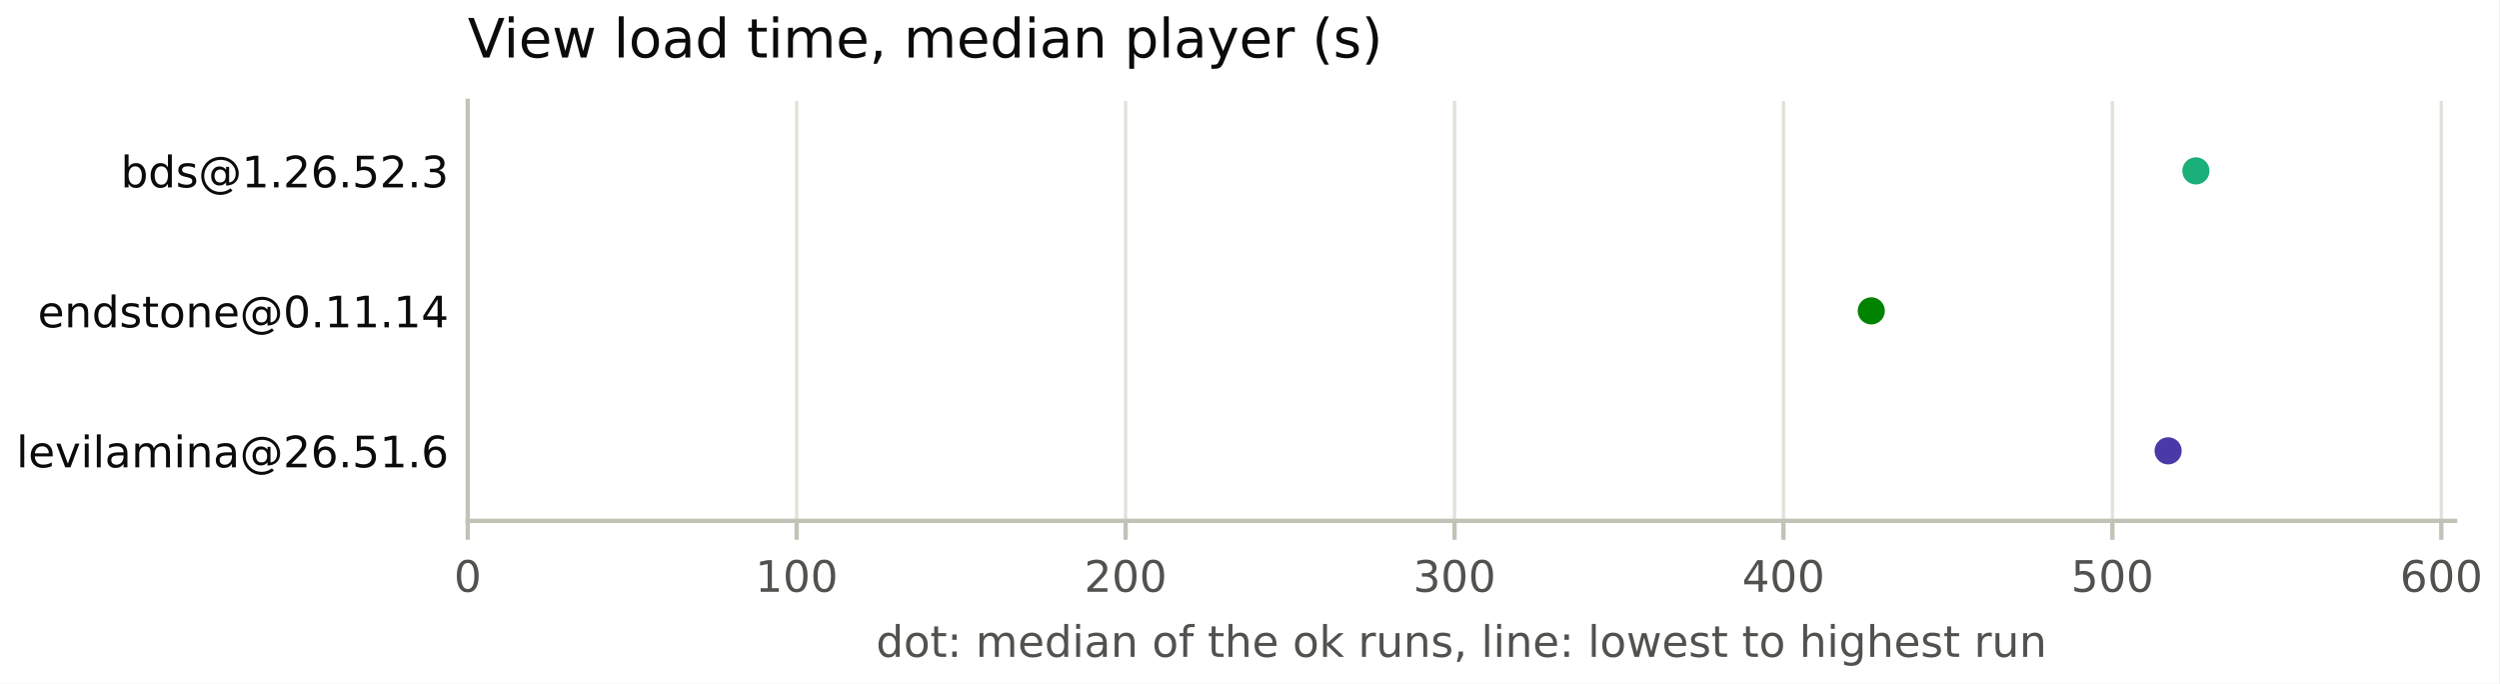
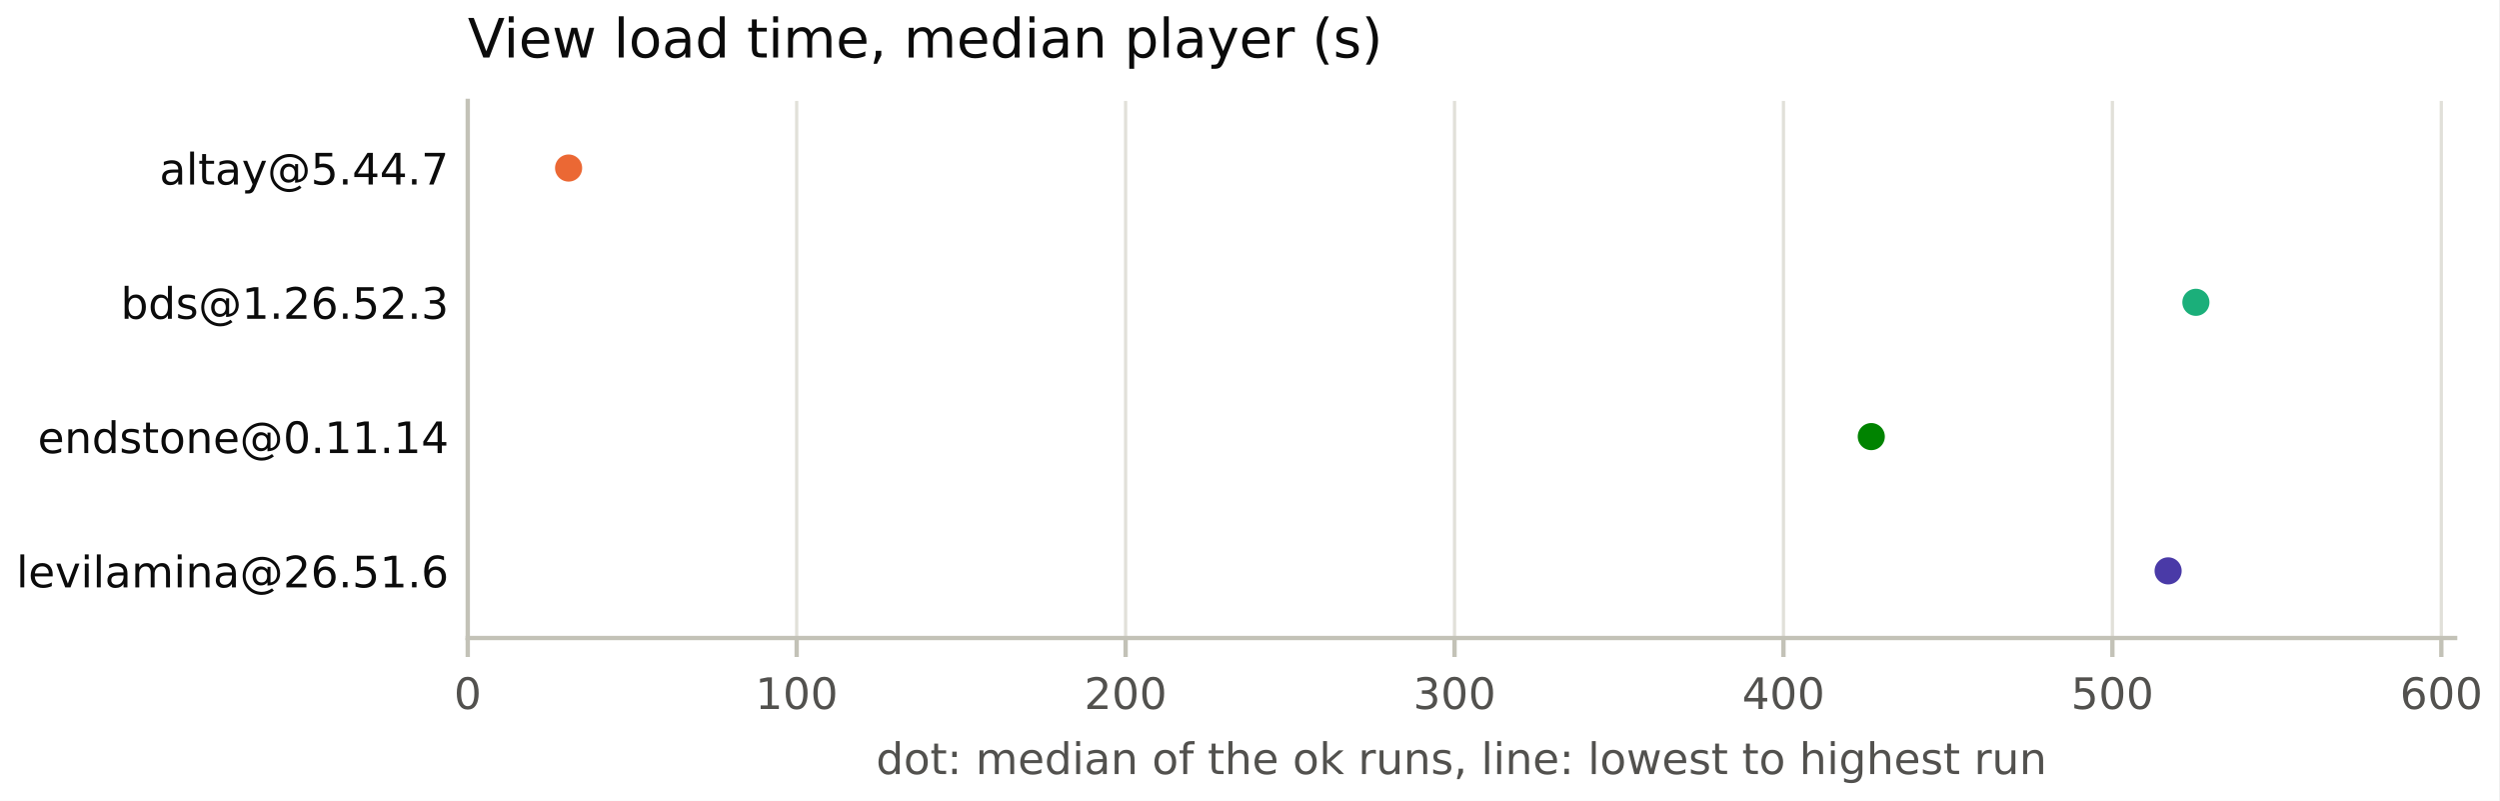
- <svg xmlns="http://www.w3.org/2000/svg" xmlns:xlink="http://www.w3.org/1999/xlink" width="460.8pt" height="126pt" viewBox="0 0 460.8 126" version="1.1">
+ <svg xmlns="http://www.w3.org/2000/svg" xmlns:xlink="http://www.w3.org/1999/xlink" width="460.8pt" height="147.6pt" viewBox="0 0 460.8 147.6" version="1.1">
  <defs>
    <style type="text/css">*{stroke-linejoin: round; stroke-linecap: butt}</style>
  </defs>
  <g id="figure_1">
    <g id="patch_1">
-       <path d="M 0 126  L 460.8 126  L 460.8 0  L 0 0  z " style="fill: #ffffff" />
+       <path d="M 0 147.6  L 460.8 147.6  L 460.8 0  L 0 0  z " style="fill: #ffffff" />
    </g>
    <g id="axes_1">
      <g id="patch_2">
-         <path d="M 86.25 95.999  L 452.709 95.999  L 452.709 18.599  L 86.25 18.599  z " style="fill: #ffffff" />
+         <path d="M 86.25 117.599  L 452.709 117.599  L 452.709 18.599  L 86.25 18.599  z " style="fill: #ffffff" />
      </g>
      <g id="matplotlib.axis_1">
        <g id="xtick_1">
          <g id="line2d_1">
-             <path d="M 86.25 95.999  L 86.25 18.599  " clip-path="url(#p1ccecfe0a8)" style="fill: none; stroke: #e1e0d9; stroke-width: 0.6; stroke-linecap: square" />
+             <path d="M 86.25 117.599  L 86.25 18.599  " clip-path="url(#p2657d4bbf5)" style="fill: none; stroke: #e1e0d9; stroke-width: 0.6; stroke-linecap: square" />
          </g>
          <g id="line2d_2">
            <defs>
-               <path id="me9bdc94a76" d="M 0 0  L 0 3.5  " style="stroke: #c3c2b7; stroke-width: 0.8" />
+               <path id="me48375679b" d="M 0 0  L 0 3.5  " style="stroke: #c3c2b7; stroke-width: 0.8" />
            </defs>
            <g>
-               <use xlink:href="#me9bdc94a76" x="86.25" y="95.999" style="fill: #c3c2b7; stroke: #c3c2b7; stroke-width: 0.8" />
+               <use xlink:href="#me48375679b" x="86.25" y="117.599" style="fill: #c3c2b7; stroke: #c3c2b7; stroke-width: 0.8" />
            </g>
          </g>
          <g id="text_1">
-             <g style="fill: #52514e" transform="translate(83.70524 109.0773) scale(0.08 -0.08)">
+             <g style="fill: #52514e" transform="translate(83.70524 130.6773) scale(0.08 -0.08)">
              <defs>
                <path id="DejaVuSans-13" d="M 2034 4250  Q 1547 4250 1301 3770  Q 1056 3291 1056 2328  Q 1056 1369 1301 889  Q 1547 409 2034 409  Q 2525 409 2770 889  Q 3016 1369 3016 2328  Q 3016 3291 2770 3770  Q 2525 4250 2034 4250  z M 2034 4750  Q 2819 4750 3233 4129  Q 3647 3509 3647 2328  Q 3647 1150 3233 529  Q 2819 -91 2034 -91  Q 1250 -91 836 529  Q 422 1150 422 2328  Q 422 3509 836 4129  Q 1250 4750 2034 4750  z " transform="scale(0.015625)" />
              </defs>
              <use xlink:href="#DejaVuSans-13" />
            </g>
          </g>
        </g>
        <g id="xtick_2">
          <g id="line2d_3">
-             <path d="M 146.903 95.999  L 146.903 18.599  " clip-path="url(#p1ccecfe0a8)" style="fill: none; stroke: #e1e0d9; stroke-width: 0.6; stroke-linecap: square" />
+             <path d="M 146.903 117.599  L 146.903 18.599  " clip-path="url(#p2657d4bbf5)" style="fill: none; stroke: #e1e0d9; stroke-width: 0.6; stroke-linecap: square" />
          </g>
          <g id="line2d_4">
            <g>
-               <use xlink:href="#me9bdc94a76" x="146.903" y="95.999" style="fill: #c3c2b7; stroke: #c3c2b7; stroke-width: 0.8" />
+               <use xlink:href="#me48375679b" x="146.903" y="117.599" style="fill: #c3c2b7; stroke: #c3c2b7; stroke-width: 0.8" />
            </g>
          </g>
          <g id="text_2">
-             <g style="fill: #52514e" transform="translate(139.2677 109.0773) scale(0.08 -0.08)">
+             <g style="fill: #52514e" transform="translate(139.2677 130.6773) scale(0.08 -0.08)">
              <defs>
                <path id="DejaVuSans-14" d="M 794 531  L 1825 531  L 1825 4091  L 703 3866  L 703 4441  L 1819 4666  L 2450 4666  L 2450 531  L 3481 531  L 3481 0  L 794 0  L 794 531  z " transform="scale(0.015625)" />
              </defs>
              <use xlink:href="#DejaVuSans-14" />
              <use xlink:href="#DejaVuSans-13" transform="translate(63.625 0)" />
              <use xlink:href="#DejaVuSans-13" transform="translate(127.25 0)" />
            </g>
          </g>
        </g>
        <g id="xtick_3">
          <g id="line2d_5">
-             <path d="M 207.555 95.999  L 207.555 18.599  " clip-path="url(#p1ccecfe0a8)" style="fill: none; stroke: #e1e0d9; stroke-width: 0.6; stroke-linecap: square" />
+             <path d="M 207.555 117.599  L 207.555 18.599  " clip-path="url(#p2657d4bbf5)" style="fill: none; stroke: #e1e0d9; stroke-width: 0.6; stroke-linecap: square" />
          </g>
          <g id="line2d_6">
            <g>
-               <use xlink:href="#me9bdc94a76" x="207.555" y="95.999" style="fill: #c3c2b7; stroke: #c3c2b7; stroke-width: 0.8" />
+               <use xlink:href="#me48375679b" x="207.555" y="117.599" style="fill: #c3c2b7; stroke: #c3c2b7; stroke-width: 0.8" />
            </g>
          </g>
          <g id="text_3">
-             <g style="fill: #52514e" transform="translate(199.9201 109.0773) scale(0.08 -0.08)">
+             <g style="fill: #52514e" transform="translate(199.9201 130.6773) scale(0.08 -0.08)">
              <defs>
                <path id="DejaVuSans-15" d="M 1228 531  L 3431 531  L 3431 0  L 469 0  L 469 531  Q 828 903 1448 1529  Q 2069 2156 2228 2338  Q 2531 2678 2651 2914  Q 2772 3150 2772 3378  Q 2772 3750 2511 3984  Q 2250 4219 1831 4219  Q 1534 4219 1204 4116  Q 875 4013 500 3803  L 500 4441  Q 881 4594 1212 4672  Q 1544 4750 1819 4750  Q 2544 4750 2975 4387  Q 3406 4025 3406 3419  Q 3406 3131 3298 2873  Q 3191 2616 2906 2266  Q 2828 2175 2409 1742  Q 1991 1309 1228 531  z " transform="scale(0.015625)" />
              </defs>
              <use xlink:href="#DejaVuSans-15" />
              <use xlink:href="#DejaVuSans-13" transform="translate(63.625 0)" />
              <use xlink:href="#DejaVuSans-13" transform="translate(127.25 0)" />
            </g>
          </g>
        </g>
        <g id="xtick_4">
          <g id="line2d_7">
-             <path d="M 268.208 95.999  L 268.208 18.599  " clip-path="url(#p1ccecfe0a8)" style="fill: none; stroke: #e1e0d9; stroke-width: 0.6; stroke-linecap: square" />
+             <path d="M 268.208 117.599  L 268.208 18.599  " clip-path="url(#p2657d4bbf5)" style="fill: none; stroke: #e1e0d9; stroke-width: 0.6; stroke-linecap: square" />
          </g>
          <g id="line2d_8">
            <g>
-               <use xlink:href="#me9bdc94a76" x="268.208" y="95.999" style="fill: #c3c2b7; stroke: #c3c2b7; stroke-width: 0.8" />
+               <use xlink:href="#me48375679b" x="268.208" y="117.599" style="fill: #c3c2b7; stroke: #c3c2b7; stroke-width: 0.8" />
            </g>
          </g>
          <g id="text_4">
-             <g style="fill: #52514e" transform="translate(260.5725 109.0773) scale(0.08 -0.08)">
+             <g style="fill: #52514e" transform="translate(260.5725 130.6773) scale(0.08 -0.08)">
              <defs>
                <path id="DejaVuSans-16" d="M 2597 2516  Q 3050 2419 3304 2112  Q 3559 1806 3559 1356  Q 3559 666 3084 287  Q 2609 -91 1734 -91  Q 1441 -91 1130 -33  Q 819 25 488 141  L 488 750  Q 750 597 1062 519  Q 1375 441 1716 441  Q 2309 441 2620 675  Q 2931 909 2931 1356  Q 2931 1769 2642 2001  Q 2353 2234 1838 2234  L 1294 2234  L 1294 2753  L 1863 2753  Q 2328 2753 2575 2939  Q 2822 3125 2822 3475  Q 2822 3834 2567 4026  Q 2313 4219 1838 4219  Q 1578 4219 1281 4162  Q 984 4106 628 3988  L 628 4550  Q 988 4650 1302 4700  Q 1616 4750 1894 4750  Q 2613 4750 3031 4423  Q 3450 4097 3450 3541  Q 3450 3153 3228 2886  Q 3006 2619 2597 2516  z " transform="scale(0.015625)" />
              </defs>
              <use xlink:href="#DejaVuSans-16" />
              <use xlink:href="#DejaVuSans-13" transform="translate(63.625 0)" />
              <use xlink:href="#DejaVuSans-13" transform="translate(127.25 0)" />
            </g>
          </g>
        </g>
        <g id="xtick_5">
          <g id="line2d_9">
-             <path d="M 328.86 95.999  L 328.86 18.599  " clip-path="url(#p1ccecfe0a8)" style="fill: none; stroke: #e1e0d9; stroke-width: 0.6; stroke-linecap: square" />
+             <path d="M 328.86 117.599  L 328.86 18.599  " clip-path="url(#p2657d4bbf5)" style="fill: none; stroke: #e1e0d9; stroke-width: 0.6; stroke-linecap: square" />
          </g>
          <g id="line2d_10">
            <g>
-               <use xlink:href="#me9bdc94a76" x="328.86" y="95.999" style="fill: #c3c2b7; stroke: #c3c2b7; stroke-width: 0.8" />
+               <use xlink:href="#me48375679b" x="328.86" y="117.599" style="fill: #c3c2b7; stroke: #c3c2b7; stroke-width: 0.8" />
            </g>
          </g>
          <g id="text_5">
-             <g style="fill: #52514e" transform="translate(321.225 109.0773) scale(0.08 -0.08)">
+             <g style="fill: #52514e" transform="translate(321.225 130.6773) scale(0.08 -0.08)">
              <defs>
                <path id="DejaVuSans-17" d="M 2419 4116  L 825 1625  L 2419 1625  L 2419 4116  z M 2253 4666  L 3047 4666  L 3047 1625  L 3713 1625  L 3713 1100  L 3047 1100  L 3047 0  L 2419 0  L 2419 1100  L 313 1100  L 313 1709  L 2253 4666  z " transform="scale(0.015625)" />
              </defs>
              <use xlink:href="#DejaVuSans-17" />
              <use xlink:href="#DejaVuSans-13" transform="translate(63.625 0)" />
              <use xlink:href="#DejaVuSans-13" transform="translate(127.25 0)" />
            </g>
          </g>
        </g>
        <g id="xtick_6">
          <g id="line2d_11">
-             <path d="M 389.512 95.999  L 389.512 18.599  " clip-path="url(#p1ccecfe0a8)" style="fill: none; stroke: #e1e0d9; stroke-width: 0.6; stroke-linecap: square" />
+             <path d="M 389.512 117.599  L 389.512 18.599  " clip-path="url(#p2657d4bbf5)" style="fill: none; stroke: #e1e0d9; stroke-width: 0.6; stroke-linecap: square" />
          </g>
          <g id="line2d_12">
            <g>
-               <use xlink:href="#me9bdc94a76" x="389.512" y="95.999" style="fill: #c3c2b7; stroke: #c3c2b7; stroke-width: 0.8" />
+               <use xlink:href="#me48375679b" x="389.512" y="117.599" style="fill: #c3c2b7; stroke: #c3c2b7; stroke-width: 0.8" />
            </g>
          </g>
          <g id="text_6">
-             <g style="fill: #52514e" transform="translate(381.8774 109.0773) scale(0.08 -0.08)">
+             <g style="fill: #52514e" transform="translate(381.8774 130.6773) scale(0.08 -0.08)">
              <defs>
                <path id="DejaVuSans-18" d="M 691 4666  L 3169 4666  L 3169 4134  L 1269 4134  L 1269 2991  Q 1406 3038 1543 3061  Q 1681 3084 1819 3084  Q 2600 3084 3056 2656  Q 3513 2228 3513 1497  Q 3513 744 3044 326  Q 2575 -91 1722 -91  Q 1428 -91 1123 -41  Q 819 9 494 109  L 494 744  Q 775 591 1075 516  Q 1375 441 1709 441  Q 2250 441 2565 725  Q 2881 1009 2881 1497  Q 2881 1984 2565 2268  Q 2250 2553 1709 2553  Q 1456 2553 1204 2497  Q 953 2441 691 2322  L 691 4666  z " transform="scale(0.015625)" />
              </defs>
              <use xlink:href="#DejaVuSans-18" />
              <use xlink:href="#DejaVuSans-13" transform="translate(63.625 0)" />
              <use xlink:href="#DejaVuSans-13" transform="translate(127.25 0)" />
            </g>
          </g>
        </g>
        <g id="xtick_7">
          <g id="line2d_13">
-             <path d="M 450.165 95.999  L 450.165 18.599  " clip-path="url(#p1ccecfe0a8)" style="fill: none; stroke: #e1e0d9; stroke-width: 0.6; stroke-linecap: square" />
+             <path d="M 450.165 117.599  L 450.165 18.599  " clip-path="url(#p2657d4bbf5)" style="fill: none; stroke: #e1e0d9; stroke-width: 0.6; stroke-linecap: square" />
          </g>
          <g id="line2d_14">
            <g>
-               <use xlink:href="#me9bdc94a76" x="450.165" y="95.999" style="fill: #c3c2b7; stroke: #c3c2b7; stroke-width: 0.8" />
+               <use xlink:href="#me48375679b" x="450.165" y="117.599" style="fill: #c3c2b7; stroke: #c3c2b7; stroke-width: 0.8" />
            </g>
          </g>
          <g id="text_7">
-             <g style="fill: #52514e" transform="translate(442.5298 109.0773) scale(0.08 -0.08)">
+             <g style="fill: #52514e" transform="translate(442.5298 130.6773) scale(0.08 -0.08)">
              <defs>
                <path id="DejaVuSans-19" d="M 2113 2584  Q 1688 2584 1439 2293  Q 1191 2003 1191 1497  Q 1191 994 1439 701  Q 1688 409 2113 409  Q 2538 409 2786 701  Q 3034 994 3034 1497  Q 3034 2003 2786 2293  Q 2538 2584 2113 2584  z M 3366 4563  L 3366 3988  Q 3128 4100 2886 4159  Q 2644 4219 2406 4219  Q 1781 4219 1451 3797  Q 1122 3375 1075 2522  Q 1259 2794 1537 2939  Q 1816 3084 2150 3084  Q 2853 3084 3261 2657  Q 3669 2231 3669 1497  Q 3669 778 3244 343  Q 2819 -91 2113 -91  Q 1303 -91 875 529  Q 447 1150 447 2328  Q 447 3434 972 4092  Q 1497 4750 2381 4750  Q 2619 4750 2861 4703  Q 3103 4656 3366 4563  z " transform="scale(0.015625)" />
              </defs>
              <use xlink:href="#DejaVuSans-19" />
              <use xlink:href="#DejaVuSans-13" transform="translate(63.625 0)" />
              <use xlink:href="#DejaVuSans-13" transform="translate(127.25 0)" />
            </g>
          </g>
        </g>
        <g id="text_8">
-           <g style="fill: #52514e" transform="translate(161.5438 121.0779) scale(0.08 -0.08)">
+           <g style="fill: #52514e" transform="translate(161.5438 142.6779) scale(0.08 -0.08)">
            <defs>
              <path id="DejaVuSans-47" d="M 2906 2969  L 2906 4863  L 3481 4863  L 3481 0  L 2906 0  L 2906 525  Q 2725 213 2448 61  Q 2172 -91 1784 -91  Q 1150 -91 751 415  Q 353 922 353 1747  Q 353 2572 751 3078  Q 1150 3584 1784 3584  Q 2172 3584 2448 3432  Q 2725 3281 2906 2969  z M 947 1747  Q 947 1113 1208 752  Q 1469 391 1925 391  Q 2381 391 2643 752  Q 2906 1113 2906 1747  Q 2906 2381 2643 2742  Q 2381 3103 1925 3103  Q 1469 3103 1208 2742  Q 947 2381 947 1747  z " transform="scale(0.015625)" />
              <path id="DejaVuSans-52" d="M 1959 3097  Q 1497 3097 1228 2736  Q 959 2375 959 1747  Q 959 1119 1226 758  Q 1494 397 1959 397  Q 2419 397 2687 759  Q 2956 1122 2956 1747  Q 2956 2369 2687 2733  Q 2419 3097 1959 3097  z M 1959 3584  Q 2709 3584 3137 3096  Q 3566 2609 3566 1747  Q 3566 888 3137 398  Q 2709 -91 1959 -91  Q 1206 -91 779 398  Q 353 888 353 1747  Q 353 2609 779 3096  Q 1206 3584 1959 3584  z " transform="scale(0.015625)" />
              <path id="DejaVuSans-57" d="M 1172 4494  L 1172 3500  L 2356 3500  L 2356 3053  L 1172 3053  L 1172 1153  Q 1172 725 1289 603  Q 1406 481 1766 481  L 2356 481  L 2356 0  L 1766 0  Q 1100 0 847 248  Q 594 497 594 1153  L 594 3053  L 172 3053  L 172 3500  L 594 3500  L 594 4494  L 1172 4494  z " transform="scale(0.015625)" />
              <path id="DejaVuSans-1d" d="M 750 794  L 1409 794  L 1409 0  L 750 0  L 750 794  z M 750 3309  L 1409 3309  L 1409 2516  L 750 2516  L 750 3309  z " transform="scale(0.015625)" />
              <path id="DejaVuSans-3" transform="scale(0.015625)" />
              <path id="DejaVuSans-50" d="M 3328 2828  Q 3544 3216 3844 3400  Q 4144 3584 4550 3584  Q 5097 3584 5394 3201  Q 5691 2819 5691 2113  L 5691 0  L 5113 0  L 5113 2094  Q 5113 2597 4934 2840  Q 4756 3084 4391 3084  Q 3944 3084 3684 2787  Q 3425 2491 3425 1978  L 3425 0  L 2847 0  L 2847 2094  Q 2847 2600 2669 2842  Q 2491 3084 2119 3084  Q 1678 3084 1418 2786  Q 1159 2488 1159 1978  L 1159 0  L 581 0  L 581 3500  L 1159 3500  L 1159 2956  Q 1356 3278 1631 3431  Q 1906 3584 2284 3584  Q 2666 3584 2933 3390  Q 3200 3197 3328 2828  z " transform="scale(0.015625)" />
              <path id="DejaVuSans-48" d="M 3597 1894  L 3597 1613  L 953 1613  Q 991 1019 1311 708  Q 1631 397 2203 397  Q 2534 397 2845 478  Q 3156 559 3463 722  L 3463 178  Q 3153 47 2828 -22  Q 2503 -91 2169 -91  Q 1331 -91 842 396  Q 353 884 353 1716  Q 353 2575 817 3079  Q 1281 3584 2069 3584  Q 2775 3584 3186 3129  Q 3597 2675 3597 1894  z M 3022 2063  Q 3016 2534 2758 2815  Q 2500 3097 2075 3097  Q 1594 3097 1305 2825  Q 1016 2553 972 2059  L 3022 2063  z " transform="scale(0.015625)" />
              <path id="DejaVuSans-4c" d="M 603 3500  L 1178 3500  L 1178 0  L 603 0  L 603 3500  z M 603 4863  L 1178 4863  L 1178 4134  L 603 4134  L 603 4863  z " transform="scale(0.015625)" />
              <path id="DejaVuSans-44" d="M 2194 1759  Q 1497 1759 1228 1600  Q 959 1441 959 1056  Q 959 750 1161 570  Q 1363 391 1709 391  Q 2188 391 2477 730  Q 2766 1069 2766 1631  L 2766 1759  L 2194 1759  z M 3341 1997  L 3341 0  L 2766 0  L 2766 531  Q 2569 213 2275 61  Q 1981 -91 1556 -91  Q 1019 -91 701 211  Q 384 513 384 1019  Q 384 1609 779 1909  Q 1175 2209 1959 2209  L 2766 2209  L 2766 2266  Q 2766 2663 2505 2880  Q 2244 3097 1772 3097  Q 1472 3097 1187 3025  Q 903 2953 641 2809  L 641 3341  Q 956 3463 1253 3523  Q 1550 3584 1831 3584  Q 2591 3584 2966 3190  Q 3341 2797 3341 1997  z " transform="scale(0.015625)" />
              <path id="DejaVuSans-51" d="M 3513 2113  L 3513 0  L 2938 0  L 2938 2094  Q 2938 2591 2744 2837  Q 2550 3084 2163 3084  Q 1697 3084 1428 2787  Q 1159 2491 1159 1978  L 1159 0  L 581 0  L 581 3500  L 1159 3500  L 1159 2956  Q 1366 3272 1645 3428  Q 1925 3584 2291 3584  Q 2894 3584 3203 3211  Q 3513 2838 3513 2113  z " transform="scale(0.015625)" />
              <path id="DejaVuSans-49" d="M 2375 4863  L 2375 4384  L 1825 4384  Q 1516 4384 1395 4259  Q 1275 4134 1275 3809  L 1275 3500  L 2222 3500  L 2222 3053  L 1275 3053  L 1275 0  L 697 0  L 697 3053  L 147 3053  L 147 3500  L 697 3500  L 697 3744  Q 697 4328 969 4595  Q 1241 4863 1831 4863  L 2375 4863  z " transform="scale(0.015625)" />
              <path id="DejaVuSans-4b" d="M 3513 2113  L 3513 0  L 2938 0  L 2938 2094  Q 2938 2591 2744 2837  Q 2550 3084 2163 3084  Q 1697 3084 1428 2787  Q 1159 2491 1159 1978  L 1159 0  L 581 0  L 581 4863  L 1159 4863  L 1159 2956  Q 1366 3272 1645 3428  Q 1925 3584 2291 3584  Q 2894 3584 3203 3211  Q 3513 2838 3513 2113  z " transform="scale(0.015625)" />
              <path id="DejaVuSans-4e" d="M 581 4863  L 1159 4863  L 1159 1991  L 2875 3500  L 3609 3500  L 1753 1863  L 3688 0  L 2938 0  L 1159 1709  L 1159 0  L 581 0  L 581 4863  z " transform="scale(0.015625)" />
              <path id="DejaVuSans-55" d="M 2631 2963  Q 2534 3019 2420 3045  Q 2306 3072 2169 3072  Q 1681 3072 1420 2755  Q 1159 2438 1159 1844  L 1159 0  L 581 0  L 581 3500  L 1159 3500  L 1159 2956  Q 1341 3275 1631 3429  Q 1922 3584 2338 3584  Q 2397 3584 2469 3576  Q 2541 3569 2628 3553  L 2631 2963  z " transform="scale(0.015625)" />
              <path id="DejaVuSans-58" d="M 544 1381  L 544 3500  L 1119 3500  L 1119 1403  Q 1119 906 1312 657  Q 1506 409 1894 409  Q 2359 409 2629 706  Q 2900 1003 2900 1516  L 2900 3500  L 3475 3500  L 3475 0  L 2900 0  L 2900 538  Q 2691 219 2414 64  Q 2138 -91 1772 -91  Q 1169 -91 856 284  Q 544 659 544 1381  z M 1991 3584  L 1991 3584  z " transform="scale(0.015625)" />
              <path id="DejaVuSans-56" d="M 2834 3397  L 2834 2853  Q 2591 2978 2328 3040  Q 2066 3103 1784 3103  Q 1356 3103 1142 2972  Q 928 2841 928 2578  Q 928 2378 1081 2264  Q 1234 2150 1697 2047  L 1894 2003  Q 2506 1872 2764 1633  Q 3022 1394 3022 966  Q 3022 478 2636 193  Q 2250 -91 1575 -91  Q 1294 -91 989 -36  Q 684 19 347 128  L 347 722  Q 666 556 975 473  Q 1284 391 1588 391  Q 1994 391 2212 530  Q 2431 669 2431 922  Q 2431 1156 2273 1281  Q 2116 1406 1581 1522  L 1381 1569  Q 847 1681 609 1914  Q 372 2147 372 2553  Q 372 3047 722 3315  Q 1072 3584 1716 3584  Q 2034 3584 2315 3537  Q 2597 3491 2834 3397  z " transform="scale(0.015625)" />
              <path id="DejaVuSans-f" d="M 750 794  L 1409 794  L 1409 256  L 897 -744  L 494 -744  L 750 256  L 750 794  z " transform="scale(0.015625)" />
              <path id="DejaVuSans-4f" d="M 603 4863  L 1178 4863  L 1178 0  L 603 0  L 603 4863  z " transform="scale(0.015625)" />
              <path id="DejaVuSans-5a" d="M 269 3500  L 844 3500  L 1563 769  L 2278 3500  L 2956 3500  L 3675 769  L 4391 3500  L 4966 3500  L 4050 0  L 3372 0  L 2619 2869  L 1863 0  L 1184 0  L 269 3500  z " transform="scale(0.015625)" />
              <path id="DejaVuSans-4a" d="M 2906 1791  Q 2906 2416 2648 2759  Q 2391 3103 1925 3103  Q 1463 3103 1205 2759  Q 947 2416 947 1791  Q 947 1169 1205 825  Q 1463 481 1925 481  Q 2391 481 2648 825  Q 2906 1169 2906 1791  z M 3481 434  Q 3481 -459 3084 -895  Q 2688 -1331 1869 -1331  Q 1566 -1331 1297 -1286  Q 1028 -1241 775 -1147  L 775 -588  Q 1028 -725 1275 -790  Q 1522 -856 1778 -856  Q 2344 -856 2625 -561  Q 2906 -266 2906 331  L 2906 616  Q 2728 306 2450 153  Q 2172 0 1784 0  Q 1141 0 747 490  Q 353 981 353 1791  Q 353 2603 747 3093  Q 1141 3584 1784 3584  Q 2172 3584 2450 3431  Q 2728 3278 2906 2969  L 2906 3500  L 3481 3500  L 3481 434  z " transform="scale(0.015625)" />
            </defs>
            <use xlink:href="#DejaVuSans-47" />
            <use xlink:href="#DejaVuSans-52" transform="translate(63.48438 0)" />
            <use xlink:href="#DejaVuSans-57" transform="translate(124.6719 0)" />
            <use xlink:href="#DejaVuSans-1d" transform="translate(163.875 0)" />
            <use xlink:href="#DejaVuSans-3" transform="translate(197.5625 0)" />
            <use xlink:href="#DejaVuSans-50" transform="translate(229.3438 0)" />
            <use xlink:href="#DejaVuSans-48" transform="translate(326.75 0)" />
            <use xlink:href="#DejaVuSans-47" transform="translate(388.2812 0)" />
            <use xlink:href="#DejaVuSans-4c" transform="translate(451.7656 0)" />
            <use xlink:href="#DejaVuSans-44" transform="translate(479.5469 0)" />
            <use xlink:href="#DejaVuSans-51" transform="translate(540.8281 0)" />
            <use xlink:href="#DejaVuSans-3" transform="translate(604.2031 0)" />
            <use xlink:href="#DejaVuSans-52" transform="translate(635.9844 0)" />
            <use xlink:href="#DejaVuSans-49" transform="translate(697.1719 0)" />
            <use xlink:href="#DejaVuSans-3" transform="translate(732.375 0)" />
            <use xlink:href="#DejaVuSans-57" transform="translate(764.1562 0)" />
            <use xlink:href="#DejaVuSans-4b" transform="translate(803.3594 0)" />
            <use xlink:href="#DejaVuSans-48" transform="translate(866.7344 0)" />
            <use xlink:href="#DejaVuSans-3" transform="translate(928.2656 0)" />
            <use xlink:href="#DejaVuSans-52" transform="translate(960.0469 0)" />
            <use xlink:href="#DejaVuSans-4e" transform="translate(1021.234 0)" />
            <use xlink:href="#DejaVuSans-3" transform="translate(1079.141 0)" />
            <use xlink:href="#DejaVuSans-55" transform="translate(1110.922 0)" />
            <use xlink:href="#DejaVuSans-58" transform="translate(1152.031 0)" />
            <use xlink:href="#DejaVuSans-51" transform="translate(1215.406 0)" />
            <use xlink:href="#DejaVuSans-56" transform="translate(1278.781 0)" />
            <use xlink:href="#DejaVuSans-f" transform="translate(1330.875 0)" />
            <use xlink:href="#DejaVuSans-3" transform="translate(1362.656 0)" />
            <use xlink:href="#DejaVuSans-4f" transform="translate(1394.438 0)" />
            <use xlink:href="#DejaVuSans-4c" transform="translate(1422.219 0)" />
            <use xlink:href="#DejaVuSans-51" transform="translate(1450 0)" />
            <use xlink:href="#DejaVuSans-48" transform="translate(1513.375 0)" />
            <use xlink:href="#DejaVuSans-1d" transform="translate(1574.906 0)" />
            <use xlink:href="#DejaVuSans-3" transform="translate(1608.594 0)" />
            <use xlink:href="#DejaVuSans-4f" transform="translate(1640.375 0)" />
            <use xlink:href="#DejaVuSans-52" transform="translate(1668.156 0)" />
            <use xlink:href="#DejaVuSans-5a" transform="translate(1729.344 0)" />
            <use xlink:href="#DejaVuSans-48" transform="translate(1811.125 0)" />
            <use xlink:href="#DejaVuSans-56" transform="translate(1872.656 0)" />
            <use xlink:href="#DejaVuSans-57" transform="translate(1924.75 0)" />
            <use xlink:href="#DejaVuSans-3" transform="translate(1963.953 0)" />
            <use xlink:href="#DejaVuSans-57" transform="translate(1995.734 0)" />
            <use xlink:href="#DejaVuSans-52" transform="translate(2034.938 0)" />
            <use xlink:href="#DejaVuSans-3" transform="translate(2096.125 0)" />
            <use xlink:href="#DejaVuSans-4b" transform="translate(2127.906 0)" />
            <use xlink:href="#DejaVuSans-4c" transform="translate(2191.281 0)" />
            <use xlink:href="#DejaVuSans-4a" transform="translate(2219.062 0)" />
            <use xlink:href="#DejaVuSans-4b" transform="translate(2282.547 0)" />
            <use xlink:href="#DejaVuSans-48" transform="translate(2345.922 0)" />
            <use xlink:href="#DejaVuSans-56" transform="translate(2407.453 0)" />
            <use xlink:href="#DejaVuSans-57" transform="translate(2459.547 0)" />
            <use xlink:href="#DejaVuSans-3" transform="translate(2498.75 0)" />
            <use xlink:href="#DejaVuSans-55" transform="translate(2530.531 0)" />
            <use xlink:href="#DejaVuSans-58" transform="translate(2571.641 0)" />
            <use xlink:href="#DejaVuSans-51" transform="translate(2635.016 0)" />
          </g>
        </g>
      </g>
      <g id="matplotlib.axis_2">
        <g id="ytick_1">
          <g id="line2d_15" />
          <g id="text_9">
-             <g style="fill: #0b0b0b" transform="translate(22.25774 34.53813) scale(0.08 -0.08)">
-               <defs>
-                 <path id="DejaVuSans-45" d="M 3116 1747  Q 3116 2381 2855 2742  Q 2594 3103 2138 3103  Q 1681 3103 1420 2742  Q 1159 2381 1159 1747  Q 1159 1113 1420 752  Q 1681 391 2138 391  Q 2594 391 2855 752  Q 3116 1113 3116 1747  z M 1159 2969  Q 1341 3281 1617 3432  Q 1894 3584 2278 3584  Q 2916 3584 3314 3078  Q 3713 2572 3713 1747  Q 3713 922 3314 415  Q 2916 -91 2278 -91  Q 1894 -91 1617 61  Q 1341 213 1159 525  L 1159 0  L 581 0  L 581 4863  L 1159 4863  L 1159 2969  z " transform="scale(0.015625)" />
+             <g style="fill: #0b0b0b" transform="translate(29.40649 34.01311) scale(0.08 -0.08)">
+               <defs>
+                 <path id="DejaVuSans-5c" d="M 2059 -325  Q 1816 -950 1584 -1140  Q 1353 -1331 966 -1331  L 506 -1331  L 506 -850  L 844 -850  Q 1081 -850 1212 -737  Q 1344 -625 1503 -206  L 1606 56  L 191 3500  L 800 3500  L 1894 763  L 2988 3500  L 3597 3500  L 2059 -325  z " transform="scale(0.015625)" />
                <path id="DejaVuSans-23" d="M 2381 1678  Q 2381 1231 2603 976  Q 2825 722 3213 722  Q 3597 722 3817 978  Q 4038 1234 4038 1678  Q 4038 2116 3813 2373  Q 3588 2631 3206 2631  Q 2828 2631 2604 2375  Q 2381 2119 2381 1678  z M 4084 744  Q 3897 503 3655 389  Q 3413 275 3091 275  Q 2553 275 2217 664  Q 1881 1053 1881 1678  Q 1881 2303 2218 2693  Q 2556 3084 3091 3084  Q 3413 3084 3656 2967  Q 3900 2850 4084 2613  L 4084 3022  L 4531 3022  L 4531 722  Q 4988 791 5245 1139  Q 5503 1488 5503 2041  Q 5503 2375 5404 2669  Q 5306 2963 5106 3213  Q 4781 3622 4314 3839  Q 3847 4056 3297 4056  Q 2913 4056 2559 3954  Q 2206 3853 1906 3653  Q 1416 3334 1139 2817  Q 863 2300 863 1697  Q 863 1200 1042 765  Q 1222 331 1563 0  Q 1891 -325 2322 -495  Q 2753 -666 3244 -666  Q 3647 -666 4036 -530  Q 4425 -394 4750 -141  L 5031 -488  Q 4641 -791 4180 -952  Q 3719 -1113 3244 -1113  Q 2666 -1113 2153 -908  Q 1641 -703 1241 -313  Q 841 78 631 592  Q 422 1106 422 1697  Q 422 2266 634 2781  Q 847 3297 1241 3688  Q 1644 4084 2172 4295  Q 2700 4506 3291 4506  Q 3953 4506 4520 4234  Q 5088 3963 5472 3463  Q 5706 3156 5829 2797  Q 5953 2438 5953 2053  Q 5953 1231 5456 756  Q 4959 281 4084 263  L 4084 744  z " transform="scale(0.015625)" />
                <path id="DejaVuSans-11" d="M 684 794  L 1344 794  L 1344 0  L 684 0  L 684 794  z " transform="scale(0.015625)" />
+                 <path id="DejaVuSans-1a" d="M 525 4666  L 3525 4666  L 3525 4397  L 1831 0  L 1172 0  L 2766 4134  L 525 4134  L 525 4666  z " transform="scale(0.015625)" />
+               </defs>
+               <use xlink:href="#DejaVuSans-44" />
+               <use xlink:href="#DejaVuSans-4f" transform="translate(61.28125 0)" />
+               <use xlink:href="#DejaVuSans-57" transform="translate(89.0625 0)" />
+               <use xlink:href="#DejaVuSans-44" transform="translate(128.2656 0)" />
+               <use xlink:href="#DejaVuSans-5c" transform="translate(189.5469 0)" />
+               <use xlink:href="#DejaVuSans-23" transform="translate(248.7344 0)" />
+               <use xlink:href="#DejaVuSans-18" transform="translate(348.7344 0)" />
+               <use xlink:href="#DejaVuSans-11" transform="translate(412.3594 0)" />
+               <use xlink:href="#DejaVuSans-17" transform="translate(444.1406 0)" />
+               <use xlink:href="#DejaVuSans-17" transform="translate(507.7656 0)" />
+               <use xlink:href="#DejaVuSans-11" transform="translate(571.3906 0)" />
+               <use xlink:href="#DejaVuSans-1a" transform="translate(603.1719 0)" />
+             </g>
+           </g>
+         </g>
+         <g id="ytick_2">
+           <g id="line2d_16" />
+           <g id="text_10">
+             <g style="fill: #0b0b0b" transform="translate(22.25774 58.76322) scale(0.08 -0.08)">
+               <defs>
+                 <path id="DejaVuSans-45" d="M 3116 1747  Q 3116 2381 2855 2742  Q 2594 3103 2138 3103  Q 1681 3103 1420 2742  Q 1159 2381 1159 1747  Q 1159 1113 1420 752  Q 1681 391 2138 391  Q 2594 391 2855 752  Q 3116 1113 3116 1747  z M 1159 2969  Q 1341 3281 1617 3432  Q 1894 3584 2278 3584  Q 2916 3584 3314 3078  Q 3713 2572 3713 1747  Q 3713 922 3314 415  Q 2916 -91 2278 -91  Q 1894 -91 1617 61  Q 1341 213 1159 525  L 1159 0  L 581 0  L 581 4863  L 1159 4863  L 1159 2969  z " transform="scale(0.015625)" />
              </defs>
              <use xlink:href="#DejaVuSans-45" />
              <use xlink:href="#DejaVuSans-47" transform="translate(63.48438 0)" />
              <use xlink:href="#DejaVuSans-56" transform="translate(126.9688 0)" />
              <use xlink:href="#DejaVuSans-23" transform="translate(179.0625 0)" />
              <use xlink:href="#DejaVuSans-14" transform="translate(279.0625 0)" />
              <use xlink:href="#DejaVuSans-11" transform="translate(342.6875 0)" />
              <use xlink:href="#DejaVuSans-15" transform="translate(374.4688 0)" />
              <use xlink:href="#DejaVuSans-19" transform="translate(438.0938 0)" />
              <use xlink:href="#DejaVuSans-11" transform="translate(501.7188 0)" />
              <use xlink:href="#DejaVuSans-18" transform="translate(533.5 0)" />
              <use xlink:href="#DejaVuSans-15" transform="translate(597.125 0)" />
              <use xlink:href="#DejaVuSans-11" transform="translate(660.75 0)" />
              <use xlink:href="#DejaVuSans-16" transform="translate(692.5312 0)" />
            </g>
          </g>
        </g>
-         <g id="ytick_2">
-           <g id="line2d_16" />
-           <g id="text_10">
-             <g style="fill: #0b0b0b" transform="translate(6.95274 60.33828) scale(0.08 -0.08)">
+         <g id="ytick_3">
+           <g id="line2d_17" />
+           <g id="text_11">
+             <g style="fill: #0b0b0b" transform="translate(6.95274 83.51334) scale(0.08 -0.08)">
              <use xlink:href="#DejaVuSans-48" />
              <use xlink:href="#DejaVuSans-51" transform="translate(61.53125 0)" />
              <use xlink:href="#DejaVuSans-47" transform="translate(124.9062 0)" />
              <use xlink:href="#DejaVuSans-56" transform="translate(188.3906 0)" />
              <use xlink:href="#DejaVuSans-57" transform="translate(240.4844 0)" />
              <use xlink:href="#DejaVuSans-52" transform="translate(279.6875 0)" />
              <use xlink:href="#DejaVuSans-51" transform="translate(340.875 0)" />
              <use xlink:href="#DejaVuSans-48" transform="translate(404.25 0)" />
              <use xlink:href="#DejaVuSans-23" transform="translate(465.7812 0)" />
              <use xlink:href="#DejaVuSans-13" transform="translate(565.7812 0)" />
              <use xlink:href="#DejaVuSans-11" transform="translate(629.4062 0)" />
              <use xlink:href="#DejaVuSans-14" transform="translate(661.1875 0)" />
              <use xlink:href="#DejaVuSans-14" transform="translate(724.8125 0)" />
              <use xlink:href="#DejaVuSans-11" transform="translate(788.4375 0)" />
              <use xlink:href="#DejaVuSans-14" transform="translate(820.2188 0)" />
              <use xlink:href="#DejaVuSans-17" transform="translate(883.8438 0)" />
            </g>
          </g>
        </g>
-         <g id="ytick_3">
-           <g id="line2d_17" />
-           <g id="text_11">
-             <g style="fill: #0b0b0b" transform="translate(3.00024 86.13843) scale(0.08 -0.08)">
+         <g id="ytick_4">
+           <g id="line2d_18" />
+           <g id="text_12">
+             <g style="fill: #0b0b0b" transform="translate(3.00024 108.2635) scale(0.08 -0.08)">
              <defs>
                <path id="DejaVuSans-59" d="M 191 3500  L 800 3500  L 1894 563  L 2988 3500  L 3597 3500  L 2284 0  L 1503 0  L 191 3500  z " transform="scale(0.015625)" />
              </defs>
              <use xlink:href="#DejaVuSans-4f" />
              <use xlink:href="#DejaVuSans-48" transform="translate(27.78125 0)" />
              <use xlink:href="#DejaVuSans-59" transform="translate(89.3125 0)" />
              <use xlink:href="#DejaVuSans-4c" transform="translate(148.5 0)" />
              <use xlink:href="#DejaVuSans-4f" transform="translate(176.2812 0)" />
              <use xlink:href="#DejaVuSans-44" transform="translate(204.0625 0)" />
              <use xlink:href="#DejaVuSans-50" transform="translate(265.3438 0)" />
              <use xlink:href="#DejaVuSans-4c" transform="translate(362.75 0)" />
              <use xlink:href="#DejaVuSans-51" transform="translate(390.5312 0)" />
              <use xlink:href="#DejaVuSans-44" transform="translate(453.9062 0)" />
              <use xlink:href="#DejaVuSans-23" transform="translate(515.1875 0)" />
              <use xlink:href="#DejaVuSans-15" transform="translate(615.1875 0)" />
              <use xlink:href="#DejaVuSans-19" transform="translate(678.8125 0)" />
              <use xlink:href="#DejaVuSans-11" transform="translate(742.4375 0)" />
              <use xlink:href="#DejaVuSans-18" transform="translate(774.2188 0)" />
              <use xlink:href="#DejaVuSans-14" transform="translate(837.8438 0)" />
              <use xlink:href="#DejaVuSans-11" transform="translate(901.4688 0)" />
              <use xlink:href="#DejaVuSans-19" transform="translate(933.25 0)" />
            </g>
          </g>
        </g>
      </g>
      <g id="LineCollection_1">
-         <path d="M 404.91 31.499  L 404.91 31.499  " clip-path="url(#p1ccecfe0a8)" style="fill: none; stroke: #1baf7a; stroke-width: 1.5" />
-       </g>
-       <g id="line2d_18">
-         <defs>
-           <path id="m2e3177039e" d="M 0 3  C 0.796 3 1.559 2.684 2.121 2.121  C 2.684 1.559 3 0.796 3 0  C 3 -0.796 2.684 -1.559 2.121 -2.121  C 1.559 -2.684 0.796 -3 0 -3  C -0.796 -3 -1.559 -2.684 -2.121 -2.121  C -2.684 -1.559 -3 -0.796 -3 0  C -3 0.796 -2.684 1.559 -2.121 2.121  C -1.559 2.684 -0.796 3 0 3  z " style="stroke: #ffffff" />
-         </defs>
-         <g clip-path="url(#p1ccecfe0a8)">
-           <use xlink:href="#m2e3177039e" x="404.91" y="31.499" style="fill: #1baf7a; stroke: #ffffff" />
-         </g>
-       </g>
-       <g id="LineCollection_2">
-         <path d="M 345.053 57.299  L 345.053 57.299  " clip-path="url(#p1ccecfe0a8)" style="fill: none; stroke: #008300; stroke-width: 1.5" />
+         <path d="M 104.846 30.974  L 104.846 30.974  " clip-path="url(#p2657d4bbf5)" style="fill: none; stroke: #eb6834; stroke-width: 1.5" />
      </g>
      <g id="line2d_19">
        <defs>
-           <path id="m95ab21df26" d="M 0 3  C 0.796 3 1.559 2.684 2.121 2.121  C 2.684 1.559 3 0.796 3 0  C 3 -0.796 2.684 -1.559 2.121 -2.121  C 1.559 -2.684 0.796 -3 0 -3  C -0.796 -3 -1.559 -2.684 -2.121 -2.121  C -2.684 -1.559 -3 -0.796 -3 0  C -3 0.796 -2.684 1.559 -2.121 2.121  C -1.559 2.684 -0.796 3 0 3  z " style="stroke: #ffffff" />
+           <path id="mc4fd7708c1" d="M 0 3  C 0.796 3 1.559 2.684 2.121 2.121  C 2.684 1.559 3 0.796 3 0  C 3 -0.796 2.684 -1.559 2.121 -2.121  C 1.559 -2.684 0.796 -3 0 -3  C -0.796 -3 -1.559 -2.684 -2.121 -2.121  C -2.684 -1.559 -3 -0.796 -3 0  C -3 0.796 -2.684 1.559 -2.121 2.121  C -1.559 2.684 -0.796 3 0 3  z " style="stroke: #ffffff" />
        </defs>
-         <g clip-path="url(#p1ccecfe0a8)">
-           <use xlink:href="#m95ab21df26" x="345.053" y="57.299" style="fill: #008300; stroke: #ffffff" />
-         </g>
-       </g>
-       <g id="LineCollection_3">
-         <path d="M 399.789 83.099  L 399.789 83.099  " clip-path="url(#p1ccecfe0a8)" style="fill: none; stroke: #4a3aa7; stroke-width: 1.5" />
+         <g clip-path="url(#p2657d4bbf5)">
+           <use xlink:href="#mc4fd7708c1" x="104.846" y="30.974" style="fill: #eb6834; stroke: #ffffff" />
+         </g>
+       </g>
+       <g id="LineCollection_2">
+         <path d="M 404.91 55.724  L 404.91 55.724  " clip-path="url(#p2657d4bbf5)" style="fill: none; stroke: #1baf7a; stroke-width: 1.5" />
      </g>
      <g id="line2d_20">
        <defs>
-           <path id="md8fddb8fdf" d="M 0 3  C 0.796 3 1.559 2.684 2.121 2.121  C 2.684 1.559 3 0.796 3 0  C 3 -0.796 2.684 -1.559 2.121 -2.121  C 1.559 -2.684 0.796 -3 0 -3  C -0.796 -3 -1.559 -2.684 -2.121 -2.121  C -2.684 -1.559 -3 -0.796 -3 0  C -3 0.796 -2.684 1.559 -2.121 2.121  C -1.559 2.684 -0.796 3 0 3  z " style="stroke: #ffffff" />
+           <path id="mab09405f5f" d="M 0 3  C 0.796 3 1.559 2.684 2.121 2.121  C 2.684 1.559 3 0.796 3 0  C 3 -0.796 2.684 -1.559 2.121 -2.121  C 1.559 -2.684 0.796 -3 0 -3  C -0.796 -3 -1.559 -2.684 -2.121 -2.121  C -2.684 -1.559 -3 -0.796 -3 0  C -3 0.796 -2.684 1.559 -2.121 2.121  C -1.559 2.684 -0.796 3 0 3  z " style="stroke: #ffffff" />
        </defs>
-         <g clip-path="url(#p1ccecfe0a8)">
-           <use xlink:href="#md8fddb8fdf" x="399.789" y="83.099" style="fill: #4a3aa7; stroke: #ffffff" />
+         <g clip-path="url(#p2657d4bbf5)">
+           <use xlink:href="#mab09405f5f" x="404.91" y="55.724" style="fill: #1baf7a; stroke: #ffffff" />
+         </g>
+       </g>
+       <g id="LineCollection_3">
+         <path d="M 345.053 80.474  L 345.053 80.474  " clip-path="url(#p2657d4bbf5)" style="fill: none; stroke: #008300; stroke-width: 1.5" />
+       </g>
+       <g id="line2d_21">
+         <defs>
+           <path id="mae7b60558d" d="M 0 3  C 0.796 3 1.559 2.684 2.121 2.121  C 2.684 1.559 3 0.796 3 0  C 3 -0.796 2.684 -1.559 2.121 -2.121  C 1.559 -2.684 0.796 -3 0 -3  C -0.796 -3 -1.559 -2.684 -2.121 -2.121  C -2.684 -1.559 -3 -0.796 -3 0  C -3 0.796 -2.684 1.559 -2.121 2.121  C -1.559 2.684 -0.796 3 0 3  z " style="stroke: #ffffff" />
+         </defs>
+         <g clip-path="url(#p2657d4bbf5)">
+           <use xlink:href="#mae7b60558d" x="345.053" y="80.474" style="fill: #008300; stroke: #ffffff" />
+         </g>
+       </g>
+       <g id="LineCollection_4">
+         <path d="M 399.789 105.224  L 399.789 105.224  " clip-path="url(#p2657d4bbf5)" style="fill: none; stroke: #4a3aa7; stroke-width: 1.5" />
+       </g>
+       <g id="line2d_22">
+         <defs>
+           <path id="mae95571844" d="M 0 3  C 0.796 3 1.559 2.684 2.121 2.121  C 2.684 1.559 3 0.796 3 0  C 3 -0.796 2.684 -1.559 2.121 -2.121  C 1.559 -2.684 0.796 -3 0 -3  C -0.796 -3 -1.559 -2.684 -2.121 -2.121  C -2.684 -1.559 -3 -0.796 -3 0  C -3 0.796 -2.684 1.559 -2.121 2.121  C -1.559 2.684 -0.796 3 0 3  z " style="stroke: #ffffff" />
+         </defs>
+         <g clip-path="url(#p2657d4bbf5)">
+           <use xlink:href="#mae95571844" x="399.789" y="105.224" style="fill: #4a3aa7; stroke: #ffffff" />
        </g>
      </g>
      <g id="patch_3">
-         <path d="M 86.25 95.999  L 86.25 18.599  " style="fill: none; stroke: #c3c2b7; stroke-width: 0.8; stroke-linejoin: miter; stroke-linecap: square" />
+         <path d="M 86.25 117.599  L 86.25 18.599  " style="fill: none; stroke: #c3c2b7; stroke-width: 0.8; stroke-linejoin: miter; stroke-linecap: square" />
      </g>
      <g id="patch_4">
-         <path d="M 86.25 95.999  L 452.709 95.999  " style="fill: none; stroke: #c3c2b7; stroke-width: 0.8; stroke-linejoin: miter; stroke-linecap: square" />
-       </g>
-       <g id="text_12">
+         <path d="M 86.25 117.599  L 452.709 117.599  " style="fill: none; stroke: #c3c2b7; stroke-width: 0.8; stroke-linejoin: miter; stroke-linecap: square" />
+       </g>
+       <g id="text_13">
        <g style="fill: #0b0b0b" transform="translate(86.25024 10.59868) scale(0.1 -0.1)">
          <defs>
            <path id="DejaVuSans-39" d="M 1831 0  L 50 4666  L 709 4666  L 2188 738  L 3669 4666  L 4325 4666  L 2547 0  L 1831 0  z " transform="scale(0.015625)" />
            <path id="DejaVuSans-53" d="M 1159 525  L 1159 -1331  L 581 -1331  L 581 3500  L 1159 3500  L 1159 2969  Q 1341 3281 1617 3432  Q 1894 3584 2278 3584  Q 2916 3584 3314 3078  Q 3713 2572 3713 1747  Q 3713 922 3314 415  Q 2916 -91 2278 -91  Q 1894 -91 1617 61  Q 1341 213 1159 525  z M 3116 1747  Q 3116 2381 2855 2742  Q 2594 3103 2138 3103  Q 1681 3103 1420 2742  Q 1159 2381 1159 1747  Q 1159 1113 1420 752  Q 1681 391 2138 391  Q 2594 391 2855 752  Q 3116 1113 3116 1747  z " transform="scale(0.015625)" />
-             <path id="DejaVuSans-5c" d="M 2059 -325  Q 1816 -950 1584 -1140  Q 1353 -1331 966 -1331  L 506 -1331  L 506 -850  L 844 -850  Q 1081 -850 1212 -737  Q 1344 -625 1503 -206  L 1606 56  L 191 3500  L 800 3500  L 1894 763  L 2988 3500  L 3597 3500  L 2059 -325  z " transform="scale(0.015625)" />
            <path id="DejaVuSans-b" d="M 1984 4856  Q 1566 4138 1362 3434  Q 1159 2731 1159 2009  Q 1159 1288 1364 580  Q 1569 -128 1984 -844  L 1484 -844  Q 1016 -109 783 600  Q 550 1309 550 2009  Q 550 2706 781 3412  Q 1013 4119 1484 4856  L 1984 4856  z " transform="scale(0.015625)" />
            <path id="DejaVuSans-c" d="M 513 4856  L 1013 4856  Q 1481 4119 1714 3412  Q 1947 2706 1947 2009  Q 1947 1309 1714 600  Q 1481 -109 1013 -844  L 513 -844  Q 928 -128 1133 580  Q 1338 1288 1338 2009  Q 1338 2731 1133 3434  Q 928 4138 513 4856  z " transform="scale(0.015625)" />
          </defs>
          <use xlink:href="#DejaVuSans-39" />
          <use xlink:href="#DejaVuSans-4c" transform="translate(66.20312 0)" />
          <use xlink:href="#DejaVuSans-48" transform="translate(93.98438 0)" />
          <use xlink:href="#DejaVuSans-5a" transform="translate(155.5156 0)" />
          <use xlink:href="#DejaVuSans-3" transform="translate(237.2969 0)" />
          <use xlink:href="#DejaVuSans-4f" transform="translate(269.0781 0)" />
          <use xlink:href="#DejaVuSans-52" transform="translate(296.8594 0)" />
          <use xlink:href="#DejaVuSans-44" transform="translate(358.0469 0)" />
          <use xlink:href="#DejaVuSans-47" transform="translate(419.3281 0)" />
          <use xlink:href="#DejaVuSans-3" transform="translate(482.8125 0)" />
          <use xlink:href="#DejaVuSans-57" transform="translate(514.5938 0)" />
          <use xlink:href="#DejaVuSans-4c" transform="translate(553.7969 0)" />
          <use xlink:href="#DejaVuSans-50" transform="translate(581.5781 0)" />
          <use xlink:href="#DejaVuSans-48" transform="translate(678.9844 0)" />
          <use xlink:href="#DejaVuSans-f" transform="translate(740.5156 0)" />
          <use xlink:href="#DejaVuSans-3" transform="translate(772.2969 0)" />
          <use xlink:href="#DejaVuSans-50" transform="translate(804.0781 0)" />
          <use xlink:href="#DejaVuSans-48" transform="translate(901.4844 0)" />
          <use xlink:href="#DejaVuSans-47" transform="translate(963.0156 0)" />
          <use xlink:href="#DejaVuSans-4c" transform="translate(1026.5 0)" />
          <use xlink:href="#DejaVuSans-44" transform="translate(1054.281 0)" />
          <use xlink:href="#DejaVuSans-51" transform="translate(1115.562 0)" />
          <use xlink:href="#DejaVuSans-3" transform="translate(1178.938 0)" />
          <use xlink:href="#DejaVuSans-53" transform="translate(1210.719 0)" />
          <use xlink:href="#DejaVuSans-4f" transform="translate(1274.203 0)" />
          <use xlink:href="#DejaVuSans-44" transform="translate(1301.984 0)" />
          <use xlink:href="#DejaVuSans-5c" transform="translate(1363.266 0)" />
          <use xlink:href="#DejaVuSans-48" transform="translate(1422.453 0)" />
          <use xlink:href="#DejaVuSans-55" transform="translate(1483.984 0)" />
          <use xlink:href="#DejaVuSans-3" transform="translate(1525.094 0)" />
          <use xlink:href="#DejaVuSans-b" transform="translate(1556.875 0)" />
          <use xlink:href="#DejaVuSans-56" transform="translate(1595.891 0)" />
          <use xlink:href="#DejaVuSans-c" transform="translate(1647.984 0)" />
        </g>
      </g>
    </g>
  </g>
  <defs>
-     <clipPath id="p1ccecfe0a8">
-       <rect x="86.25" y="18.599" width="366.458" height="77.4" />
+     <clipPath id="p2657d4bbf5">
+       <rect x="86.25" y="18.599" width="366.458" height="99" />
    </clipPath>
  </defs>
</svg>
